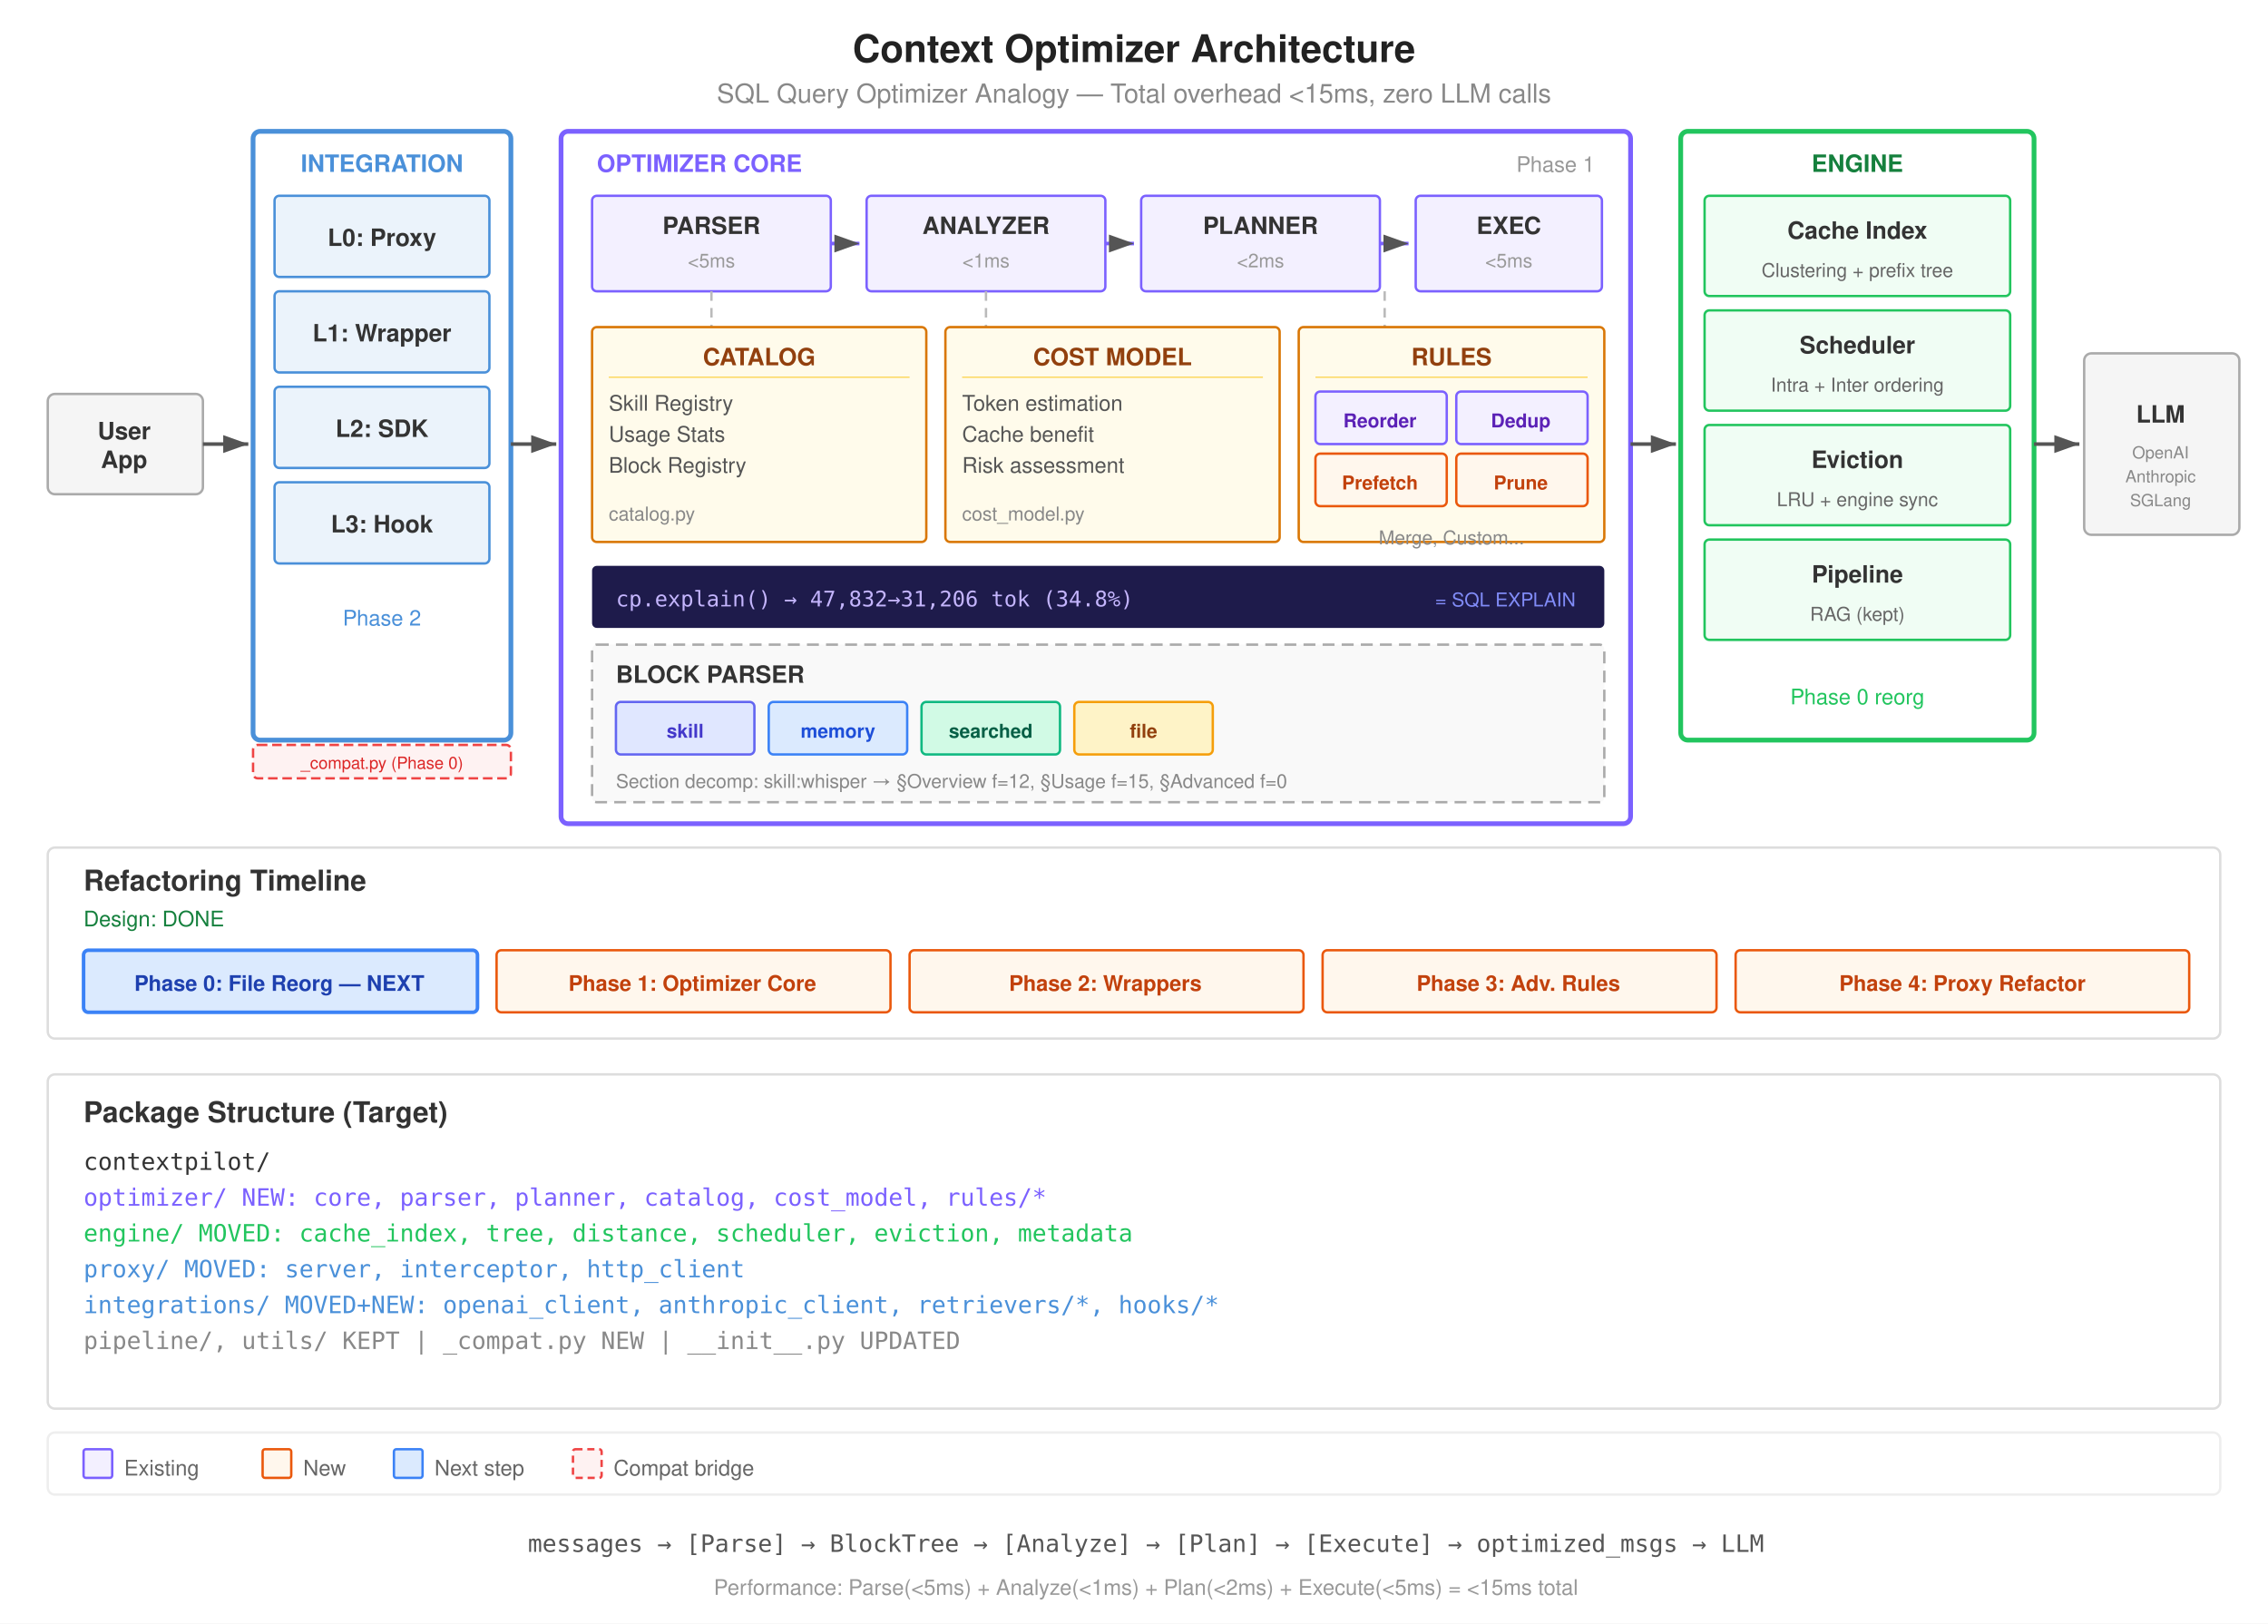
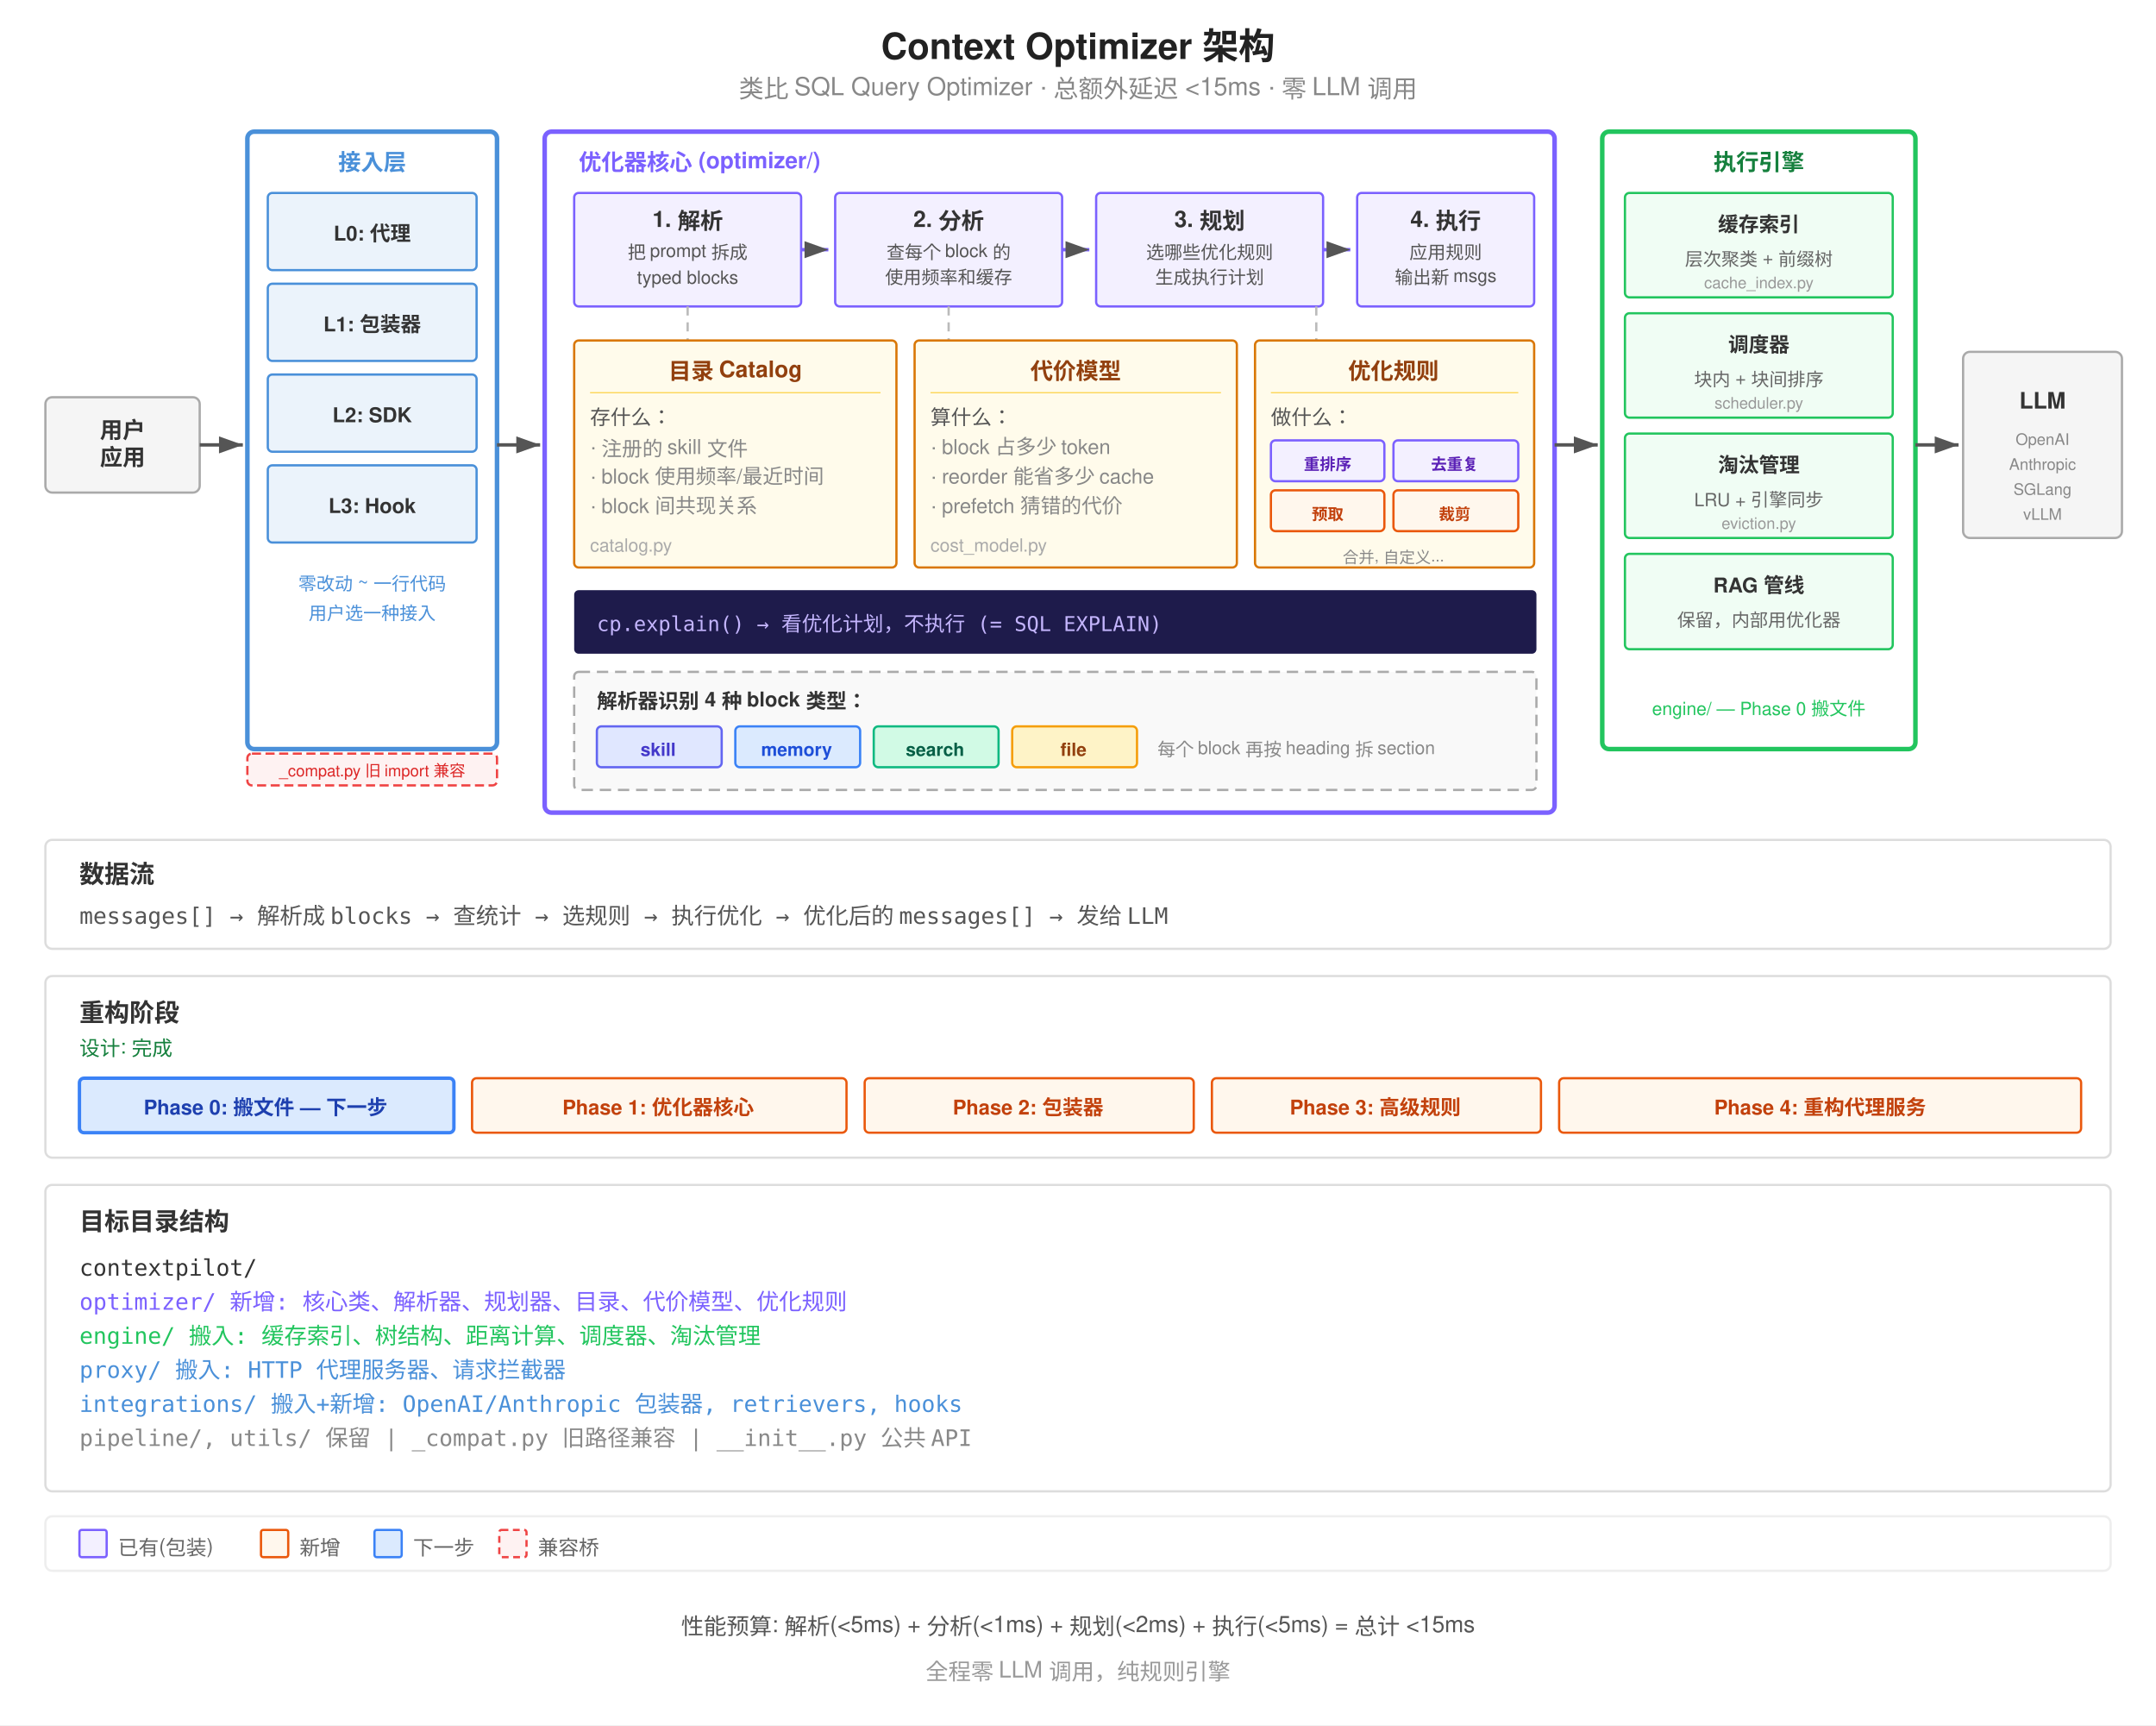
- <svg xmlns="http://www.w3.org/2000/svg" viewBox="0 0 950 680" font-family="Helvetica, Arial, sans-serif" font-size="12">
+ <svg xmlns="http://www.w3.org/2000/svg" viewBox="0 0 950 760" font-family="Helvetica, Arial, sans-serif" font-size="12">
  <defs>
    <marker id="a" markerWidth="7" markerHeight="5" refX="7" refY="2.5" orient="auto">
      <polygon points="0 0,7 2.5,0 5" fill="#555" />
    </marker>
  </defs>
-   <rect width="950" height="680" fill="#fff" />
-   <text x="475" y="26" text-anchor="middle" font-size="16" font-weight="bold" fill="#222">Context Optimizer Architecture</text>
-   <text x="475" y="43" text-anchor="middle" font-size="11" fill="#888">SQL Query Optimizer Analogy — Total overhead &lt;15ms, zero LLM calls</text>
-   <rect x="20" y="165" width="65" height="42" rx="3" fill="#f5f5f5" stroke="#aaa" />
-   <text x="52" y="184" text-anchor="middle" font-size="10" font-weight="bold" fill="#333">User</text>
-   <text x="52" y="196" text-anchor="middle" font-size="10" font-weight="bold" fill="#333">App</text>
-   <line x1="85" y1="186" x2="104" y2="186" stroke="#555" stroke-width="1.5" marker-end="url(#a)" />
-   <rect x="106" y="55" width="108" height="255" rx="3" fill="none" stroke="#4A90D9" stroke-width="2" />
-   <text x="160" y="72" text-anchor="middle" font-weight="bold" fill="#4A90D9" font-size="10">INTEGRATION</text>
-   <rect x="115" y="82" width="90" height="34" rx="2" fill="#EBF3FB" stroke="#4A90D9" />
-   <text x="160" y="103" text-anchor="middle" font-size="10" font-weight="bold" fill="#333">L0: Proxy</text>
-   <rect x="115" y="122" width="90" height="34" rx="2" fill="#EBF3FB" stroke="#4A90D9" />
-   <text x="160" y="143" text-anchor="middle" font-size="10" font-weight="bold" fill="#333">L1: Wrapper</text>
-   <rect x="115" y="162" width="90" height="34" rx="2" fill="#EBF3FB" stroke="#4A90D9" />
-   <text x="160" y="183" text-anchor="middle" font-size="10" font-weight="bold" fill="#333">L2: SDK</text>
-   <rect x="115" y="202" width="90" height="34" rx="2" fill="#EBF3FB" stroke="#4A90D9" />
-   <text x="160" y="223" text-anchor="middle" font-size="10" font-weight="bold" fill="#333">L3: Hook</text>
-   <text x="160" y="262" text-anchor="middle" font-size="9" fill="#4A90D9">Phase 2</text>
-   <rect x="106" y="312" width="108" height="14" rx="2" fill="#FEF2F2" stroke="#EF4444" stroke-dasharray="4 2" />
-   <text x="160" y="322" text-anchor="middle" font-size="7" fill="#DC2626">_compat.py (Phase 0)</text>
-   <line x1="214" y1="186" x2="233" y2="186" stroke="#555" stroke-width="1.5" marker-end="url(#a)" />
-   <rect x="235" y="55" width="448" height="290" rx="3" fill="none" stroke="#7B61FF" stroke-width="2" />
-   <text x="250" y="72" font-weight="bold" fill="#7B61FF" font-size="10">OPTIMIZER CORE</text>
-   <text x="668" y="72" text-anchor="end" fill="#999" font-size="9">Phase 1</text>
-   <rect x="248" y="82" width="100" height="40" rx="2" fill="#F3F0FF" stroke="#7B61FF" />
-   <text x="298" y="98" text-anchor="middle" font-weight="bold" fill="#333" font-size="10">PARSER</text>
-   <text x="298" y="112" text-anchor="middle" font-size="8" fill="#999">&lt;5ms</text>
-   <line x1="348" y1="102" x2="360" y2="102" stroke="#7B61FF" stroke-width="1.5" marker-end="url(#a)" />
-   <rect x="363" y="82" width="100" height="40" rx="2" fill="#F3F0FF" stroke="#7B61FF" />
-   <text x="413" y="98" text-anchor="middle" font-weight="bold" fill="#333" font-size="10">ANALYZER</text>
-   <text x="413" y="112" text-anchor="middle" font-size="8" fill="#999">&lt;1ms</text>
-   <line x1="463" y1="102" x2="475" y2="102" stroke="#7B61FF" stroke-width="1.5" marker-end="url(#a)" />
-   <rect x="478" y="82" width="100" height="40" rx="2" fill="#F3F0FF" stroke="#7B61FF" />
-   <text x="528" y="98" text-anchor="middle" font-weight="bold" fill="#333" font-size="10">PLANNER</text>
-   <text x="528" y="112" text-anchor="middle" font-size="8" fill="#999">&lt;2ms</text>
-   <line x1="578" y1="102" x2="590" y2="102" stroke="#7B61FF" stroke-width="1.5" marker-end="url(#a)" />
-   <rect x="593" y="82" width="78" height="40" rx="2" fill="#F3F0FF" stroke="#7B61FF" />
-   <text x="632" y="98" text-anchor="middle" font-weight="bold" fill="#333" font-size="10">EXEC</text>
-   <text x="632" y="112" text-anchor="middle" font-size="8" fill="#999">&lt;5ms</text>
-   <line x1="298" y1="122" x2="298" y2="137" stroke="#bbb" stroke-width="1" stroke-dasharray="4 3" />
-   <line x1="413" y1="122" x2="413" y2="137" stroke="#bbb" stroke-width="1" stroke-dasharray="4 3" />
-   <line x1="580" y1="122" x2="580" y2="137" stroke="#bbb" stroke-width="1" stroke-dasharray="4 3" />
-   <rect x="248" y="137" width="140" height="90" rx="2" fill="#FFFBEB" stroke="#D97706" />
-   <text x="318" y="153" text-anchor="middle" font-weight="bold" fill="#92400E" font-size="10">CATALOG</text>
-   <line x1="255" y1="158" x2="381" y2="158" stroke="#FCD34D" stroke-width="0.5" />
-   <text x="255" y="172" font-size="9" fill="#555">Skill Registry</text>
-   <text x="255" y="185" font-size="9" fill="#555">Usage Stats</text>
-   <text x="255" y="198" font-size="9" fill="#555">Block Registry</text>
-   <text x="255" y="218" font-size="8" fill="#888">catalog.py</text>
-   <rect x="396" y="137" width="140" height="90" rx="2" fill="#FFFBEB" stroke="#D97706" />
-   <text x="466" y="153" text-anchor="middle" font-weight="bold" fill="#92400E" font-size="10">COST MODEL</text>
-   <line x1="403" y1="158" x2="529" y2="158" stroke="#FCD34D" stroke-width="0.5" />
-   <text x="403" y="172" font-size="9" fill="#555">Token estimation</text>
-   <text x="403" y="185" font-size="9" fill="#555">Cache benefit</text>
-   <text x="403" y="198" font-size="9" fill="#555">Risk assessment</text>
-   <text x="403" y="218" font-size="8" fill="#888">cost_model.py</text>
-   <rect x="544" y="137" width="128" height="90" rx="2" fill="#FFFBEB" stroke="#D97706" />
-   <text x="608" y="153" text-anchor="middle" font-weight="bold" fill="#92400E" font-size="10">RULES</text>
-   <line x1="551" y1="158" x2="665" y2="158" stroke="#FCD34D" stroke-width="0.5" />
-   <rect x="551" y="164" width="55" height="22" rx="2" fill="#F3F0FF" stroke="#7B61FF" />
-   <text x="578" y="179" text-anchor="middle" font-size="8" font-weight="bold" fill="#5B21B6">Reorder</text>
-   <rect x="610" y="164" width="55" height="22" rx="2" fill="#F3F0FF" stroke="#7B61FF" />
-   <text x="637" y="179" text-anchor="middle" font-size="8" font-weight="bold" fill="#5B21B6">Dedup</text>
-   <rect x="551" y="190" width="55" height="22" rx="2" fill="#FFF7ED" stroke="#EA580C" />
-   <text x="578" y="205" text-anchor="middle" font-size="8" font-weight="bold" fill="#C2410C">Prefetch</text>
-   <rect x="610" y="190" width="55" height="22" rx="2" fill="#FFF7ED" stroke="#EA580C" />
-   <text x="637" y="205" text-anchor="middle" font-size="8" font-weight="bold" fill="#C2410C">Prune</text>
-   <text x="608" y="228" text-anchor="middle" font-size="8" fill="#888">Merge, Custom...</text>
-   <rect x="248" y="237" width="424" height="26" rx="2" fill="#1E1B4B" />
-   <text x="258" y="254" font-family="monospace" font-size="9" fill="#C4B5FD">cp.explain() → 47,832→31,206 tok (34.8%)</text>
-   <text x="660" y="254" text-anchor="end" font-size="8" fill="#818CF8">= SQL EXPLAIN</text>
-   <rect x="248" y="270" width="424" height="66" rx="2" fill="#f9f9f9" stroke="#aaa" stroke-dasharray="5 3" />
-   <text x="258" y="286" font-weight="bold" fill="#333" font-size="10">BLOCK PARSER</text>
-   <rect x="258" y="294" width="58" height="22" rx="2" fill="#E0E7FF" stroke="#6366F1" />
-   <text x="287" y="309" text-anchor="middle" font-size="8" font-weight="bold" fill="#4338CA">skill</text>
-   <rect x="322" y="294" width="58" height="22" rx="2" fill="#DBEAFE" stroke="#3B82F6" />
-   <text x="351" y="309" text-anchor="middle" font-size="8" font-weight="bold" fill="#1D4ED8">memory</text>
-   <rect x="386" y="294" width="58" height="22" rx="2" fill="#D1FAE5" stroke="#10B981" />
-   <text x="415" y="309" text-anchor="middle" font-size="8" font-weight="bold" fill="#065F46">searched</text>
-   <rect x="450" y="294" width="58" height="22" rx="2" fill="#FEF3C7" stroke="#F59E0B" />
-   <text x="479" y="309" text-anchor="middle" font-size="8" font-weight="bold" fill="#92400E">file</text>
-   <text x="258" y="330" font-size="8" fill="#888">Section decomp: skill:whisper → §Overview f=12, §Usage f=15, §Advanced f=0</text>
-   <line x1="683" y1="186" x2="702" y2="186" stroke="#555" stroke-width="1.5" marker-end="url(#a)" />
-   <rect x="704" y="55" width="148" height="255" rx="3" fill="none" stroke="#22C55E" stroke-width="2" />
-   <text x="778" y="72" text-anchor="middle" font-weight="bold" fill="#15803D" font-size="10">ENGINE</text>
-   <rect x="714" y="82" width="128" height="42" rx="2" fill="#F0FDF4" stroke="#22C55E" />
-   <text x="778" y="100" text-anchor="middle" font-weight="bold" fill="#333" font-size="10">Cache Index</text>
-   <text x="778" y="116" text-anchor="middle" font-size="8" fill="#666">Clustering + prefix tree</text>
-   <rect x="714" y="130" width="128" height="42" rx="2" fill="#F0FDF4" stroke="#22C55E" />
-   <text x="778" y="148" text-anchor="middle" font-weight="bold" fill="#333" font-size="10">Scheduler</text>
-   <text x="778" y="164" text-anchor="middle" font-size="8" fill="#666">Intra + Inter ordering</text>
-   <rect x="714" y="178" width="128" height="42" rx="2" fill="#F0FDF4" stroke="#22C55E" />
-   <text x="778" y="196" text-anchor="middle" font-weight="bold" fill="#333" font-size="10">Eviction</text>
-   <text x="778" y="212" text-anchor="middle" font-size="8" fill="#666">LRU + engine sync</text>
-   <rect x="714" y="226" width="128" height="42" rx="2" fill="#F0FDF4" stroke="#22C55E" />
-   <text x="778" y="244" text-anchor="middle" font-weight="bold" fill="#333" font-size="10">Pipeline</text>
-   <text x="778" y="260" text-anchor="middle" font-size="8" fill="#666">RAG (kept)</text>
-   <text x="778" y="295" text-anchor="middle" font-size="9" fill="#22C55E">Phase 0 reorg</text>
-   <line x1="852" y1="186" x2="871" y2="186" stroke="#555" stroke-width="1.5" marker-end="url(#a)" />
-   <rect x="873" y="148" width="65" height="76" rx="3" fill="#f5f5f5" stroke="#aaa" />
-   <text x="905" y="177" text-anchor="middle" font-weight="bold" fill="#333" font-size="10">LLM</text>
-   <text x="905" y="192" text-anchor="middle" font-size="7" fill="#888">OpenAI</text>
-   <text x="905" y="202" text-anchor="middle" font-size="7" fill="#888">Anthropic</text>
-   <text x="905" y="212" text-anchor="middle" font-size="7" fill="#888">SGLang</text>
-   <rect x="20" y="355" width="910" height="80" rx="3" fill="none" stroke="#ddd" />
-   <text x="35" y="373" font-size="12" font-weight="bold" fill="#333">Refactoring Timeline</text>
-   <text x="35" y="388" font-size="9" fill="#15803D">Design: DONE</text>
-   <rect x="35" y="398" width="165" height="26" rx="2" fill="#DBEAFE" stroke="#3B82F6" stroke-width="1.5" />
-   <text x="117" y="415" text-anchor="middle" font-weight="bold" font-size="9" fill="#1E40AF">Phase 0: File Reorg — NEXT</text>
-   <rect x="208" y="398" width="165" height="26" rx="2" fill="#FFF7ED" stroke="#EA580C" />
-   <text x="290" y="415" text-anchor="middle" font-weight="bold" font-size="9" fill="#C2410C">Phase 1: Optimizer Core</text>
-   <rect x="381" y="398" width="165" height="26" rx="2" fill="#FFF7ED" stroke="#EA580C" />
-   <text x="463" y="415" text-anchor="middle" font-weight="bold" font-size="9" fill="#C2410C">Phase 2: Wrappers</text>
-   <rect x="554" y="398" width="165" height="26" rx="2" fill="#FFF7ED" stroke="#EA580C" />
-   <text x="636" y="415" text-anchor="middle" font-weight="bold" font-size="9" fill="#C2410C">Phase 3: Adv. Rules</text>
-   <rect x="727" y="398" width="190" height="26" rx="2" fill="#FFF7ED" stroke="#EA580C" />
-   <text x="822" y="415" text-anchor="middle" font-weight="bold" font-size="9" fill="#C2410C">Phase 4: Proxy Refactor</text>
-   <rect x="20" y="450" width="910" height="140" rx="3" fill="none" stroke="#ddd" />
-   <text x="35" y="470" font-size="12" font-weight="bold" fill="#333">Package Structure (Target)</text>
-   <text x="35" y="490" font-family="monospace" font-size="10" fill="#333">contextpilot/</text>
-   <text x="35" y="505" font-family="monospace" font-size="10" fill="#7B61FF">  optimizer/        NEW: core, parser, planner, catalog, cost_model, rules/*</text>
-   <text x="35" y="520" font-family="monospace" font-size="10" fill="#22C55E">  engine/           MOVED: cache_index, tree, distance, scheduler, eviction, metadata</text>
-   <text x="35" y="535" font-family="monospace" font-size="10" fill="#4A90D9">  proxy/            MOVED: server, interceptor, http_client</text>
-   <text x="35" y="550" font-family="monospace" font-size="10" fill="#4A90D9">  integrations/     MOVED+NEW: openai_client, anthropic_client, retrievers/*, hooks/*</text>
-   <text x="35" y="565" font-family="monospace" font-size="10" fill="#888">  pipeline/, utils/ KEPT  |  _compat.py NEW  |  __init__.py UPDATED</text>
-   <rect x="20" y="600" width="910" height="26" rx="3" fill="none" stroke="#eee" />
-   <rect x="35" y="607" width="12" height="12" rx="1" fill="#F3F0FF" stroke="#7B61FF" />
-   <text x="52" y="618" font-size="9" fill="#666">Existing</text>
-   <rect x="110" y="607" width="12" height="12" rx="1" fill="#FFF7ED" stroke="#EA580C" />
-   <text x="127" y="618" font-size="9" fill="#666">New</text>
-   <rect x="165" y="607" width="12" height="12" rx="1" fill="#DBEAFE" stroke="#3B82F6" />
-   <text x="182" y="618" font-size="9" fill="#666">Next step</text>
-   <rect x="240" y="607" width="12" height="12" rx="1" fill="#FEF2F2" stroke="#EF4444" stroke-dasharray="3 2" />
-   <text x="257" y="618" font-size="9" fill="#666">Compat bridge</text>
-   <text x="480" y="650" text-anchor="middle" font-family="monospace" font-size="10" fill="#555">messages → [Parse] → BlockTree → [Analyze] → [Plan] → [Execute] → optimized_msgs → LLM</text>
-   <text x="480" y="668" text-anchor="middle" font-size="9" fill="#999">Performance: Parse(&lt;5ms) + Analyze(&lt;1ms) + Plan(&lt;2ms) + Execute(&lt;5ms) = &lt;15ms total</text>
+   <rect width="950" height="760" fill="#fff" />
+   <text x="475" y="26" text-anchor="middle" font-size="16" font-weight="bold" fill="#222">Context Optimizer 架构</text>
+   <text x="475" y="43" text-anchor="middle" font-size="11" fill="#888">类比 SQL Query Optimizer · 总额外延迟 &lt;15ms · 零 LLM 调用</text>
+   <rect x="20" y="175" width="68" height="42" rx="3" fill="#f5f5f5" stroke="#aaa" />
+   <text x="54" y="193" text-anchor="middle" font-size="10" font-weight="bold" fill="#333">用户</text>
+   <text x="54" y="205" text-anchor="middle" font-size="10" font-weight="bold" fill="#333">应用</text>
+   <line x1="88" y1="196" x2="107" y2="196" stroke="#555" stroke-width="1.5" marker-end="url(#a)" />
+   <rect x="109" y="58" width="110" height="272" rx="3" fill="none" stroke="#4A90D9" stroke-width="2" />
+   <text x="164" y="75" text-anchor="middle" font-weight="bold" fill="#4A90D9" font-size="10">接入层</text>
+   <rect x="118" y="85" width="92" height="34" rx="2" fill="#EBF3FB" stroke="#4A90D9" />
+   <text x="164" y="106" text-anchor="middle" font-size="9" font-weight="bold" fill="#333">L0: 代理</text>
+   <rect x="118" y="125" width="92" height="34" rx="2" fill="#EBF3FB" stroke="#4A90D9" />
+   <text x="164" y="146" text-anchor="middle" font-size="9" font-weight="bold" fill="#333">L1: 包装器</text>
+   <rect x="118" y="165" width="92" height="34" rx="2" fill="#EBF3FB" stroke="#4A90D9" />
+   <text x="164" y="186" text-anchor="middle" font-size="9" font-weight="bold" fill="#333">L2: SDK</text>
+   <rect x="118" y="205" width="92" height="34" rx="2" fill="#EBF3FB" stroke="#4A90D9" />
+   <text x="164" y="226" text-anchor="middle" font-size="9" font-weight="bold" fill="#333">L3: Hook</text>
+   <text x="164" y="260" text-anchor="middle" font-size="8" fill="#4A90D9">零改动 ~ 一行代码</text>
+   <text x="164" y="273" text-anchor="middle" font-size="8" fill="#4A90D9">用户选一种接入</text>
+   <rect x="109" y="332" width="110" height="14" rx="2" fill="#FEF2F2" stroke="#EF4444" stroke-dasharray="4 2" />
+   <text x="164" y="342" text-anchor="middle" font-size="7" fill="#DC2626">_compat.py 旧 import 兼容</text>
+   <line x1="219" y1="196" x2="238" y2="196" stroke="#555" stroke-width="1.5" marker-end="url(#a)" />
+   <rect x="240" y="58" width="445" height="300" rx="3" fill="none" stroke="#7B61FF" stroke-width="2" />
+   <text x="255" y="75" font-weight="bold" fill="#7B61FF" font-size="10">优化器核心 (optimizer/)</text>
+   <rect x="253" y="85" width="100" height="50" rx="2" fill="#F3F0FF" stroke="#7B61FF" />
+   <text x="303" y="100" text-anchor="middle" font-weight="bold" fill="#333" font-size="10">1. 解析</text>
+   <text x="303" y="114" text-anchor="middle" font-size="8" fill="#555">把 prompt 拆成</text>
+   <text x="303" y="125" text-anchor="middle" font-size="8" fill="#555">typed blocks</text>
+   <line x1="353" y1="110" x2="365" y2="110" stroke="#7B61FF" stroke-width="1.5" marker-end="url(#a)" />
+   <rect x="368" y="85" width="100" height="50" rx="2" fill="#F3F0FF" stroke="#7B61FF" />
+   <text x="418" y="100" text-anchor="middle" font-weight="bold" fill="#333" font-size="10">2. 分析</text>
+   <text x="418" y="114" text-anchor="middle" font-size="8" fill="#555">查每个 block 的</text>
+   <text x="418" y="125" text-anchor="middle" font-size="8" fill="#555">使用频率和缓存</text>
+   <line x1="468" y1="110" x2="480" y2="110" stroke="#7B61FF" stroke-width="1.5" marker-end="url(#a)" />
+   <rect x="483" y="85" width="100" height="50" rx="2" fill="#F3F0FF" stroke="#7B61FF" />
+   <text x="533" y="100" text-anchor="middle" font-weight="bold" fill="#333" font-size="10">3. 规划</text>
+   <text x="533" y="114" text-anchor="middle" font-size="8" fill="#555">选哪些优化规则</text>
+   <text x="533" y="125" text-anchor="middle" font-size="8" fill="#555">生成执行计划</text>
+   <line x1="583" y1="110" x2="595" y2="110" stroke="#7B61FF" stroke-width="1.5" marker-end="url(#a)" />
+   <rect x="598" y="85" width="78" height="50" rx="2" fill="#F3F0FF" stroke="#7B61FF" />
+   <text x="637" y="100" text-anchor="middle" font-weight="bold" fill="#333" font-size="10">4. 执行</text>
+   <text x="637" y="114" text-anchor="middle" font-size="8" fill="#555">应用规则</text>
+   <text x="637" y="125" text-anchor="middle" font-size="8" fill="#555">输出新 msgs</text>
+   <line x1="303" y1="135" x2="303" y2="150" stroke="#bbb" stroke-width="1" stroke-dasharray="4 3" />
+   <line x1="418" y1="135" x2="418" y2="150" stroke="#bbb" stroke-width="1" stroke-dasharray="4 3" />
+   <line x1="580" y1="135" x2="580" y2="150" stroke="#bbb" stroke-width="1" stroke-dasharray="4 3" />
+   <rect x="253" y="150" width="142" height="100" rx="2" fill="#FFFBEB" stroke="#D97706" />
+   <text x="324" y="167" text-anchor="middle" font-weight="bold" fill="#92400E" font-size="10">目录 Catalog</text>
+   <line x1="260" y1="173" x2="388" y2="173" stroke="#FCD34D" stroke-width="0.5" />
+   <text x="260" y="187" font-size="9" fill="#555">存什么：</text>
+   <text x="260" y="200" font-size="9" fill="#888">· 注册的 skill 文件</text>
+   <text x="260" y="213" font-size="9" fill="#888">· block 使用频率/最近时间</text>
+   <text x="260" y="226" font-size="9" fill="#888">· block 间共现关系</text>
+   <text x="260" y="243" font-size="8" fill="#aaa">catalog.py</text>
+   <rect x="403" y="150" width="142" height="100" rx="2" fill="#FFFBEB" stroke="#D97706" />
+   <text x="474" y="167" text-anchor="middle" font-weight="bold" fill="#92400E" font-size="10">代价模型</text>
+   <line x1="410" y1="173" x2="538" y2="173" stroke="#FCD34D" stroke-width="0.5" />
+   <text x="410" y="187" font-size="9" fill="#555">算什么：</text>
+   <text x="410" y="200" font-size="9" fill="#888">· block 占多少 token</text>
+   <text x="410" y="213" font-size="9" fill="#888">· reorder 能省多少 cache</text>
+   <text x="410" y="226" font-size="9" fill="#888">· prefetch 猜错的代价</text>
+   <text x="410" y="243" font-size="8" fill="#aaa">cost_model.py</text>
+   <rect x="553" y="150" width="123" height="100" rx="2" fill="#FFFBEB" stroke="#D97706" />
+   <text x="614" y="167" text-anchor="middle" font-weight="bold" fill="#92400E" font-size="10">优化规则</text>
+   <line x1="560" y1="173" x2="669" y2="173" stroke="#FCD34D" stroke-width="0.5" />
+   <text x="560" y="187" font-size="9" fill="#555">做什么：</text>
+   <rect x="560" y="194" width="50" height="18" rx="2" fill="#F3F0FF" stroke="#7B61FF" />
+   <text x="585" y="207" text-anchor="middle" font-size="7" font-weight="bold" fill="#5B21B6">重排序</text>
+   <rect x="614" y="194" width="55" height="18" rx="2" fill="#F3F0FF" stroke="#7B61FF" />
+   <text x="641" y="207" text-anchor="middle" font-size="7" font-weight="bold" fill="#5B21B6">去重复</text>
+   <rect x="560" y="216" width="50" height="18" rx="2" fill="#FFF7ED" stroke="#EA580C" />
+   <text x="585" y="229" text-anchor="middle" font-size="7" font-weight="bold" fill="#C2410C">预取</text>
+   <rect x="614" y="216" width="55" height="18" rx="2" fill="#FFF7ED" stroke="#EA580C" />
+   <text x="641" y="229" text-anchor="middle" font-size="7" font-weight="bold" fill="#C2410C">裁剪</text>
+   <text x="614" y="248" text-anchor="middle" font-size="7" fill="#888">合并, 自定义...</text>
+   <rect x="253" y="260" width="424" height="28" rx="2" fill="#1E1B4B" />
+   <text x="263" y="278" font-family="monospace" font-size="9" fill="#C4B5FD">cp.explain() → 看优化计划，不执行 (= SQL EXPLAIN)</text>
+   <rect x="253" y="296" width="424" height="52" rx="2" fill="#f9f9f9" stroke="#aaa" stroke-dasharray="5 3" />
+   <text x="263" y="312" font-weight="bold" fill="#333" font-size="9">解析器识别 4 种 block 类型：</text>
+   <rect x="263" y="320" width="55" height="18" rx="2" fill="#E0E7FF" stroke="#6366F1" />
+   <text x="290" y="333" text-anchor="middle" font-size="8" font-weight="bold" fill="#4338CA">skill</text>
+   <rect x="324" y="320" width="55" height="18" rx="2" fill="#DBEAFE" stroke="#3B82F6" />
+   <text x="351" y="333" text-anchor="middle" font-size="8" font-weight="bold" fill="#1D4ED8">memory</text>
+   <rect x="385" y="320" width="55" height="18" rx="2" fill="#D1FAE5" stroke="#10B981" />
+   <text x="412" y="333" text-anchor="middle" font-size="8" font-weight="bold" fill="#065F46">search</text>
+   <rect x="446" y="320" width="55" height="18" rx="2" fill="#FEF3C7" stroke="#F59E0B" />
+   <text x="473" y="333" text-anchor="middle" font-size="8" font-weight="bold" fill="#92400E">file</text>
+   <text x="510" y="333" font-size="8" fill="#888">每个 block 再按 heading 拆 section</text>
+   <line x1="685" y1="196" x2="704" y2="196" stroke="#555" stroke-width="1.5" marker-end="url(#a)" />
+   <rect x="706" y="58" width="138" height="272" rx="3" fill="none" stroke="#22C55E" stroke-width="2" />
+   <text x="775" y="75" text-anchor="middle" font-weight="bold" fill="#15803D" font-size="10">执行引擎</text>
+   <rect x="716" y="85" width="118" height="46" rx="2" fill="#F0FDF4" stroke="#22C55E" />
+   <text x="775" y="102" text-anchor="middle" font-weight="bold" fill="#333" font-size="9">缓存索引</text>
+   <text x="775" y="117" text-anchor="middle" font-size="8" fill="#666">层次聚类 + 前缀树</text>
+   <text x="775" y="127" text-anchor="middle" font-size="7" fill="#999">cache_index.py</text>
+   <rect x="716" y="138" width="118" height="46" rx="2" fill="#F0FDF4" stroke="#22C55E" />
+   <text x="775" y="155" text-anchor="middle" font-weight="bold" fill="#333" font-size="9">调度器</text>
+   <text x="775" y="170" text-anchor="middle" font-size="8" fill="#666">块内 + 块间排序</text>
+   <text x="775" y="180" text-anchor="middle" font-size="7" fill="#999">scheduler.py</text>
+   <rect x="716" y="191" width="118" height="46" rx="2" fill="#F0FDF4" stroke="#22C55E" />
+   <text x="775" y="208" text-anchor="middle" font-weight="bold" fill="#333" font-size="9">淘汰管理</text>
+   <text x="775" y="223" text-anchor="middle" font-size="8" fill="#666">LRU + 引擎同步</text>
+   <text x="775" y="233" text-anchor="middle" font-size="7" fill="#999">eviction.py</text>
+   <rect x="716" y="244" width="118" height="42" rx="2" fill="#F0FDF4" stroke="#22C55E" />
+   <text x="775" y="261" text-anchor="middle" font-weight="bold" fill="#333" font-size="9">RAG 管线</text>
+   <text x="775" y="276" text-anchor="middle" font-size="8" fill="#666">保留，内部用优化器</text>
+   <text x="775" y="315" text-anchor="middle" font-size="8" fill="#22C55E">engine/ — Phase 0 搬文件</text>
+   <line x1="844" y1="196" x2="863" y2="196" stroke="#555" stroke-width="1.5" marker-end="url(#a)" />
+   <rect x="865" y="155" width="70" height="82" rx="3" fill="#f5f5f5" stroke="#aaa" />
+   <text x="900" y="180" text-anchor="middle" font-weight="bold" fill="#333" font-size="10">LLM</text>
+   <text x="900" y="196" text-anchor="middle" font-size="7" fill="#888">OpenAI</text>
+   <text x="900" y="207" text-anchor="middle" font-size="7" fill="#888">Anthropic</text>
+   <text x="900" y="218" text-anchor="middle" font-size="7" fill="#888">SGLang</text>
+   <text x="900" y="229" text-anchor="middle" font-size="7" fill="#888">vLLM</text>
+   <rect x="20" y="370" width="910" height="48" rx="3" fill="none" stroke="#ddd" />
+   <text x="35" y="389" font-size="11" font-weight="bold" fill="#333">数据流</text>
+   <text x="35" y="407" font-family="monospace" font-size="10" fill="#555">messages[] → 解析成 blocks → 查统计 → 选规则 → 执行优化 → 优化后的 messages[] → 发给 LLM</text>
+   <rect x="20" y="430" width="910" height="80" rx="3" fill="none" stroke="#ddd" />
+   <text x="35" y="450" font-size="11" font-weight="bold" fill="#333">重构阶段</text>
+   <text x="35" y="465" font-size="9" fill="#15803D">设计: 完成</text>
+   <rect x="35" y="475" width="165" height="24" rx="2" fill="#DBEAFE" stroke="#3B82F6" stroke-width="1.5" />
+   <text x="117" y="491" text-anchor="middle" font-weight="bold" font-size="9" fill="#1E40AF">Phase 0: 搬文件 — 下一步</text>
+   <rect x="208" y="475" width="165" height="24" rx="2" fill="#FFF7ED" stroke="#EA580C" />
+   <text x="290" y="491" text-anchor="middle" font-weight="bold" font-size="9" fill="#C2410C">Phase 1: 优化器核心</text>
+   <rect x="381" y="475" width="145" height="24" rx="2" fill="#FFF7ED" stroke="#EA580C" />
+   <text x="453" y="491" text-anchor="middle" font-weight="bold" font-size="9" fill="#C2410C">Phase 2: 包装器</text>
+   <rect x="534" y="475" width="145" height="24" rx="2" fill="#FFF7ED" stroke="#EA580C" />
+   <text x="606" y="491" text-anchor="middle" font-weight="bold" font-size="9" fill="#C2410C">Phase 3: 高级规则</text>
+   <rect x="687" y="475" width="230" height="24" rx="2" fill="#FFF7ED" stroke="#EA580C" />
+   <text x="802" y="491" text-anchor="middle" font-weight="bold" font-size="9" fill="#C2410C">Phase 4: 重构代理服务</text>
+   <rect x="20" y="522" width="910" height="135" rx="3" fill="none" stroke="#ddd" />
+   <text x="35" y="542" font-size="11" font-weight="bold" fill="#333">目标目录结构</text>
+   <text x="35" y="562" font-family="monospace" font-size="10" fill="#333">contextpilot/</text>
+   <text x="35" y="577" font-family="monospace" font-size="10" fill="#7B61FF">  optimizer/        新增: 核心类、解析器、规划器、目录、代价模型、优化规则</text>
+   <text x="35" y="592" font-family="monospace" font-size="10" fill="#22C55E">  engine/           搬入: 缓存索引、树结构、距离计算、调度器、淘汰管理</text>
+   <text x="35" y="607" font-family="monospace" font-size="10" fill="#4A90D9">  proxy/            搬入: HTTP 代理服务器、请求拦截器</text>
+   <text x="35" y="622" font-family="monospace" font-size="10" fill="#4A90D9">  integrations/     搬入+新增: OpenAI/Anthropic 包装器, retrievers, hooks</text>
+   <text x="35" y="637" font-family="monospace" font-size="10" fill="#888">  pipeline/, utils/ 保留  |  _compat.py 旧路径兼容  |  __init__.py 公共 API</text>
+   <rect x="20" y="668" width="910" height="24" rx="3" fill="none" stroke="#eee" />
+   <rect x="35" y="674" width="12" height="12" rx="1" fill="#F3F0FF" stroke="#7B61FF" />
+   <text x="52" y="685" font-size="9" fill="#666">已有(包装)</text>
+   <rect x="115" y="674" width="12" height="12" rx="1" fill="#FFF7ED" stroke="#EA580C" />
+   <text x="132" y="685" font-size="9" fill="#666">新增</text>
+   <rect x="165" y="674" width="12" height="12" rx="1" fill="#DBEAFE" stroke="#3B82F6" />
+   <text x="182" y="685" font-size="9" fill="#666">下一步</text>
+   <rect x="220" y="674" width="12" height="12" rx="1" fill="#FEF2F2" stroke="#EF4444" stroke-dasharray="3 2" />
+   <text x="237" y="685" font-size="9" fill="#666">兼容桥</text>
+   <text x="475" y="720" text-anchor="middle" font-size="10" fill="#555">性能预算: 解析(&lt;5ms) + 分析(&lt;1ms) + 规划(&lt;2ms) + 执行(&lt;5ms) = 总计 &lt;15ms</text>
+   <text x="475" y="740" text-anchor="middle" font-size="10" fill="#999">全程零 LLM 调用，纯规则引擎</text>
</svg>
